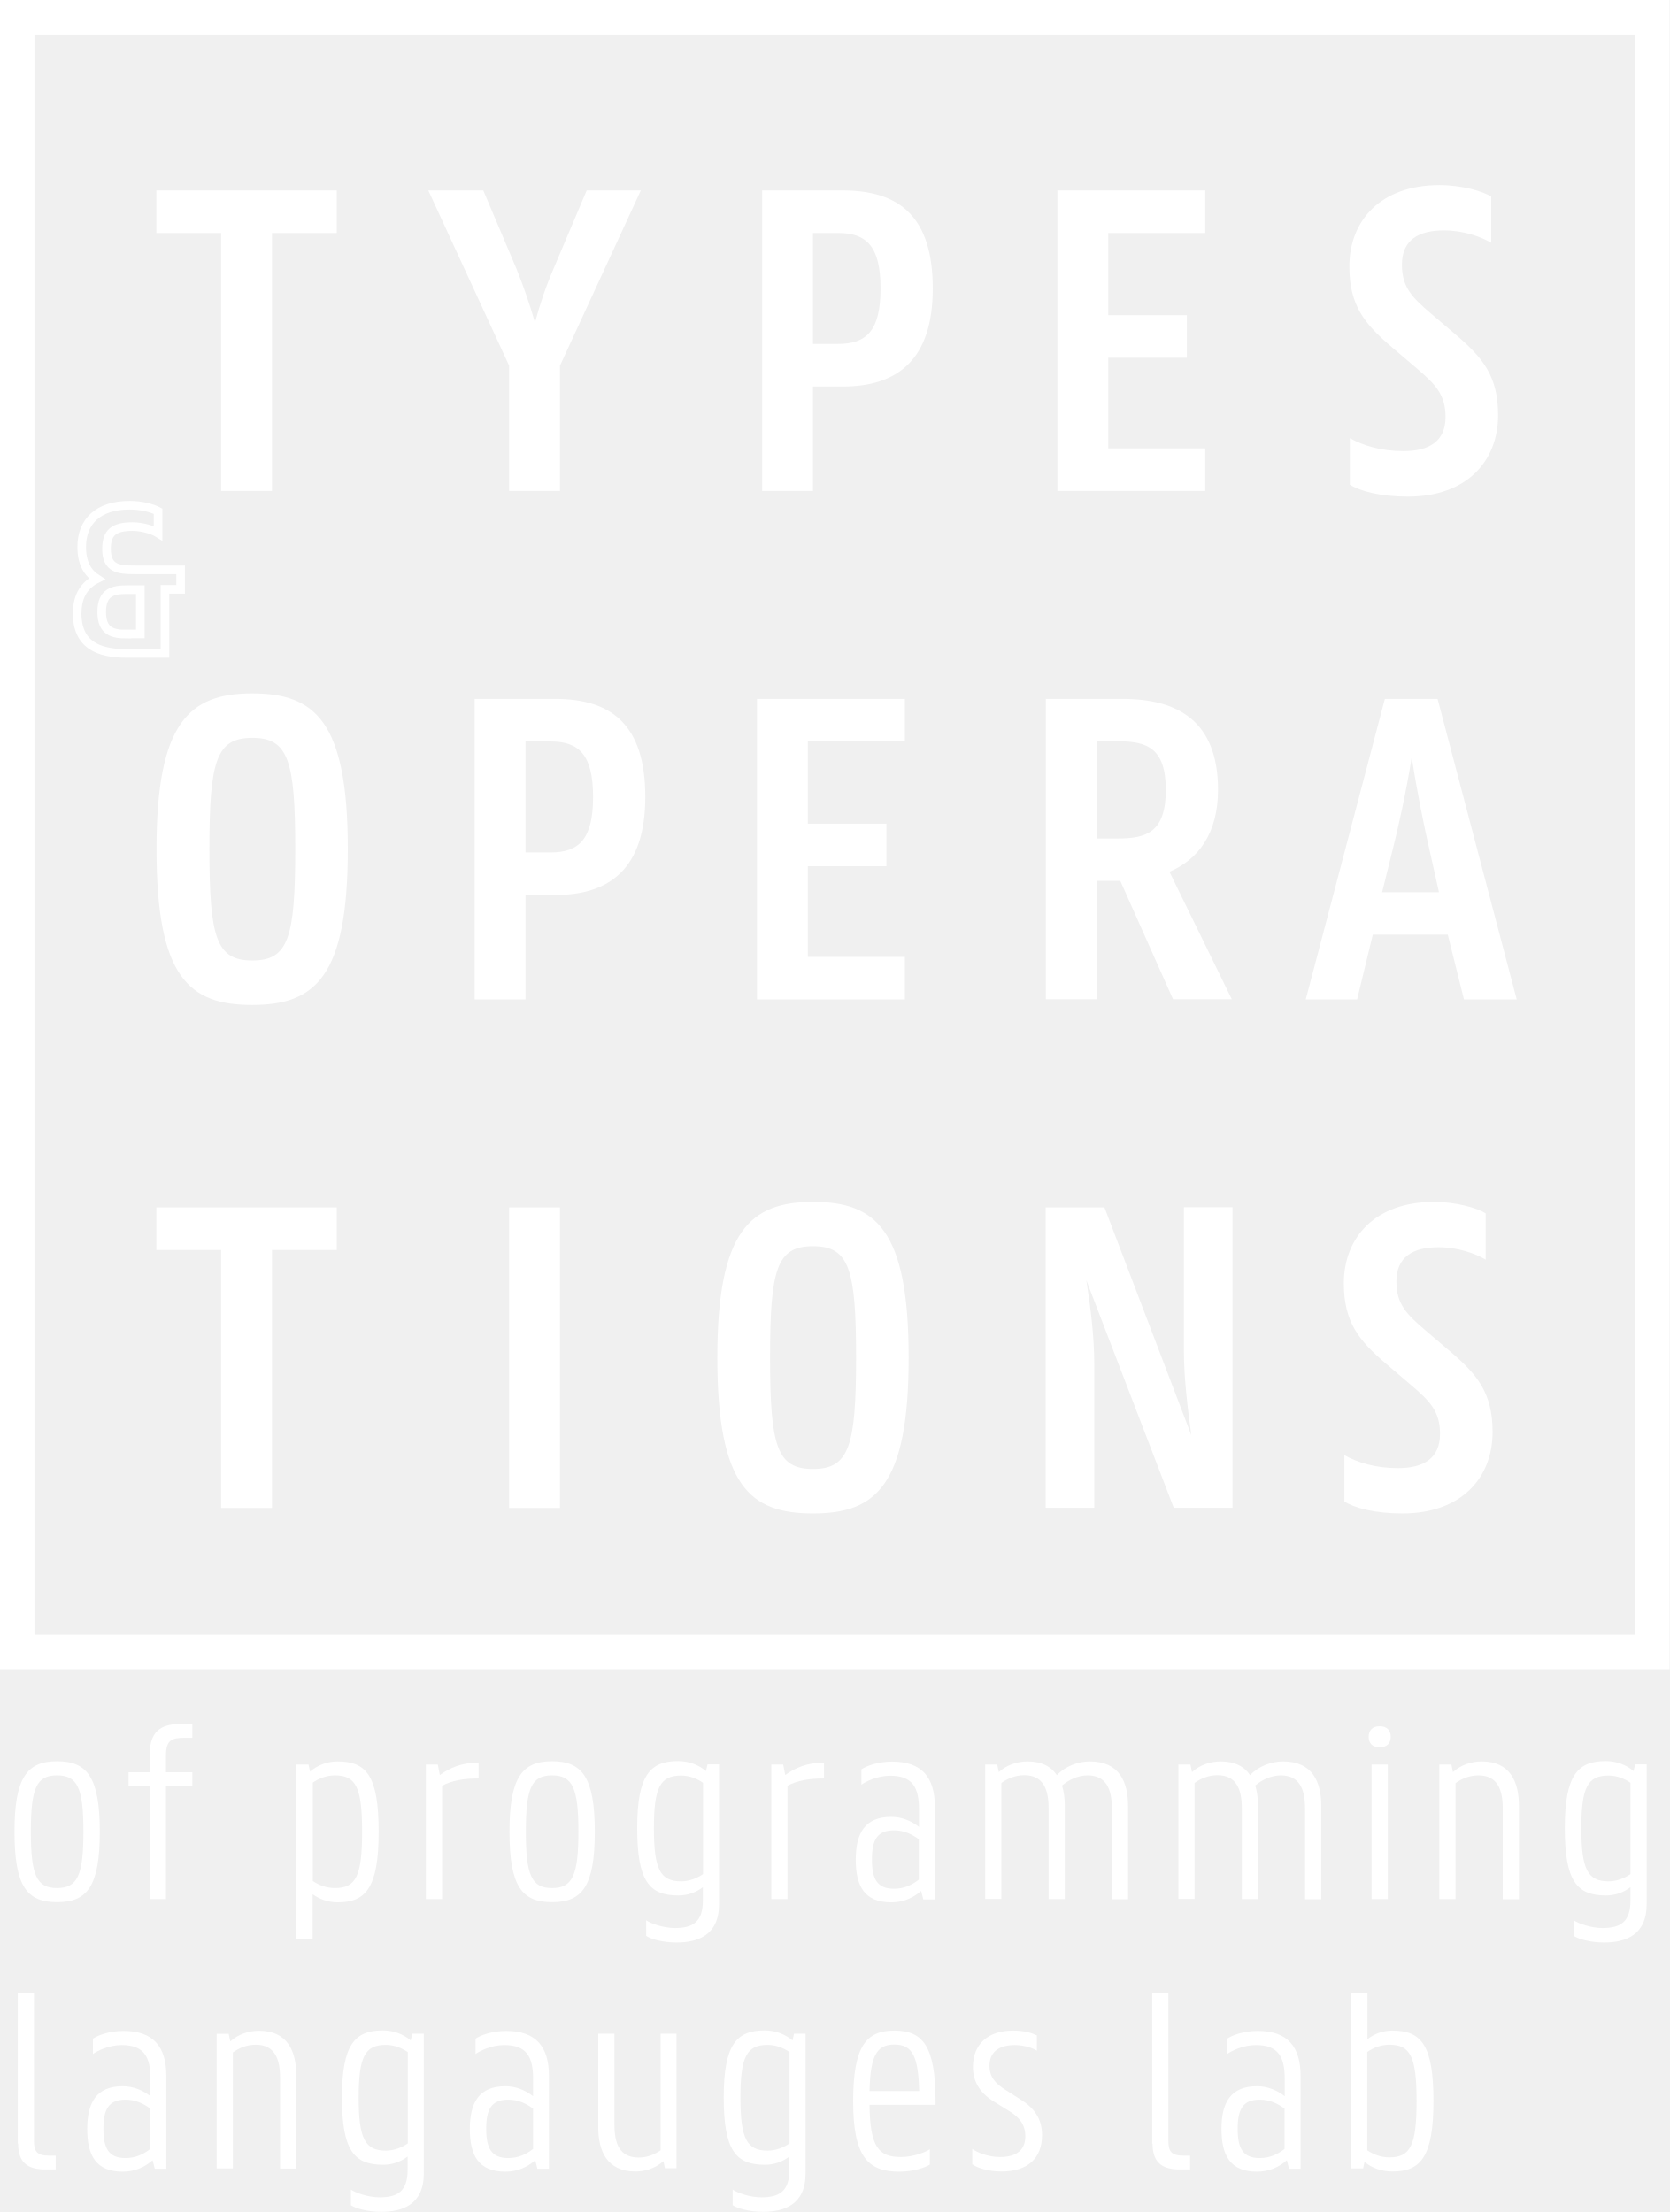
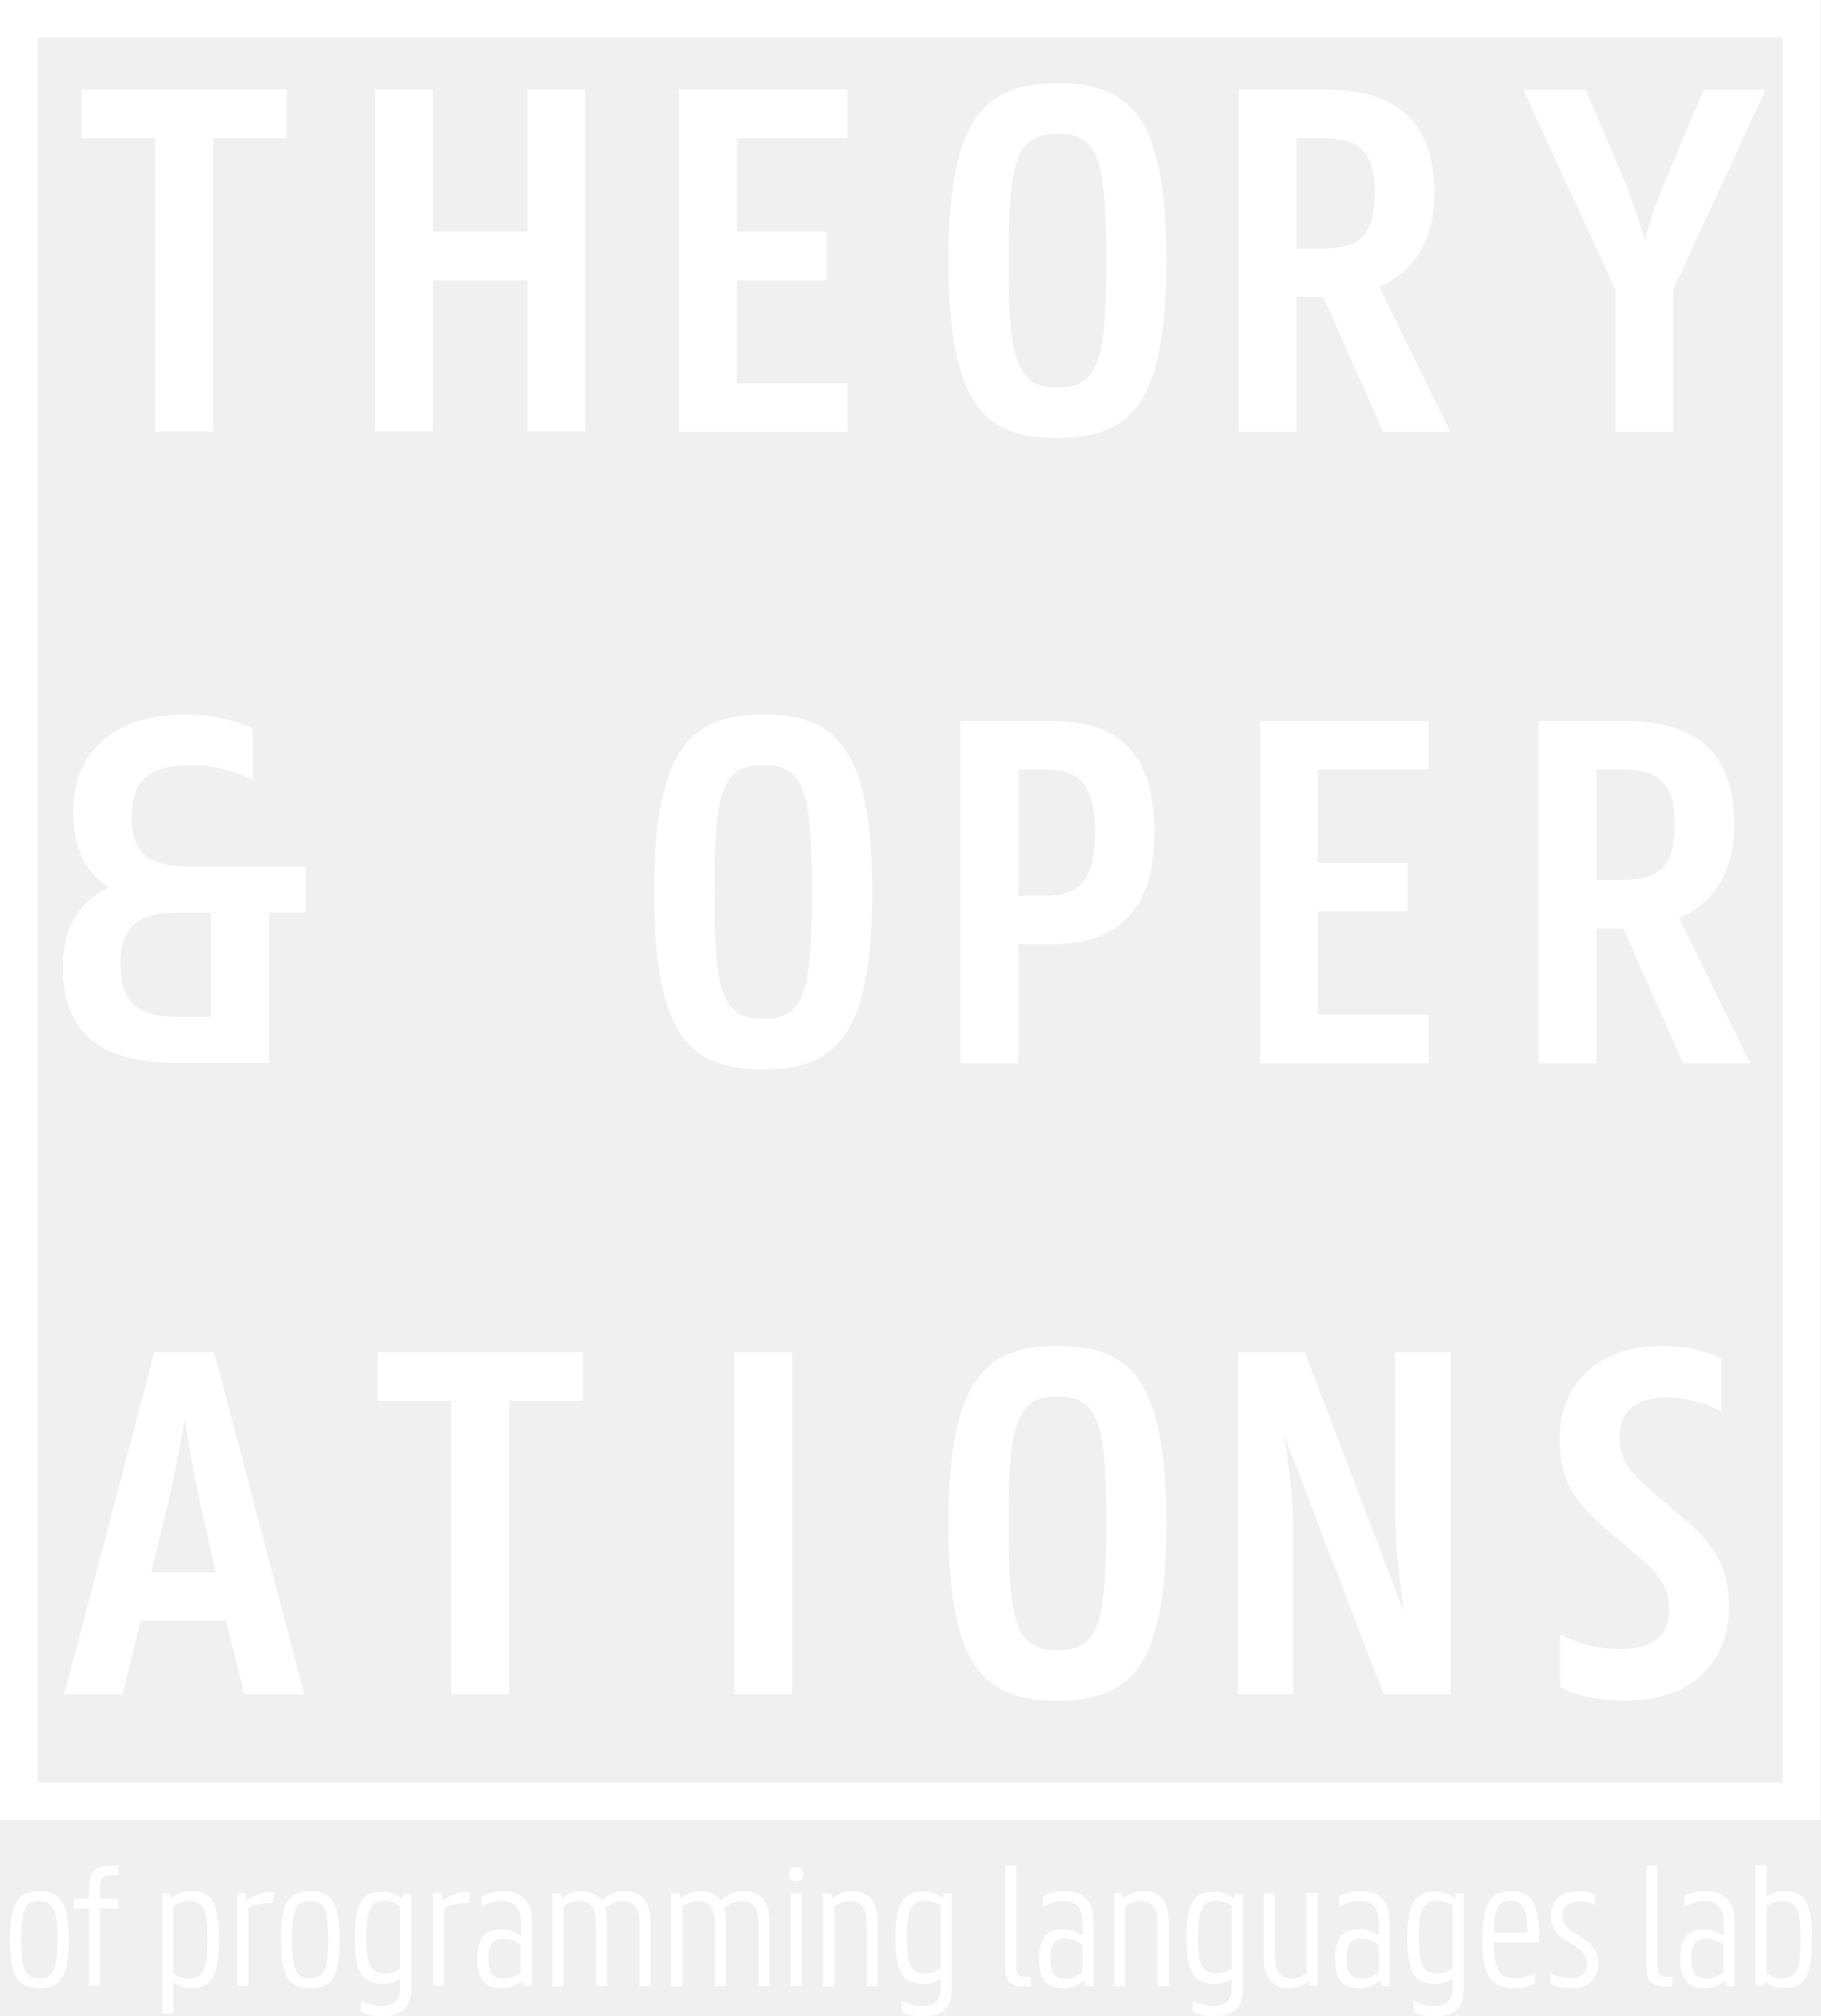
- <svg xmlns="http://www.w3.org/2000/svg" id="b" viewBox="0 0 96.87 128.37">
+ <svg xmlns="http://www.w3.org/2000/svg" id="b" viewBox="0 0 96.87 107.29">
  <defs>
-     <style>.d{fill:#fff;}.e{fill:none;stroke:#fff;stroke-width:.5px;}</style>
+     <style>.e{fill:#fff;}</style>
  </defs>
  <g id="c">
-     <path class="d" d="M9.08,11.05h10.46v2.47h-3.76v14.97h-2.95v-14.97h-3.76v-2.47Z" />
-     <path class="d" d="M29.54,21.22l-4.69-10.17h3.19l1.93,4.56c.4.99.78,2.09,1.07,3.11.27-1.02.64-2.12,1.07-3.11l1.93-4.56h3.14l-4.69,10.17v7.27h-2.95v-7.27Z" />
-     <path class="d" d="M44.22,11.05h4.67c3.3,0,5.23,1.53,5.23,5.69s-2.07,5.69-5.23,5.69h-1.72v6.06h-2.95V11.05ZM47.17,13.52v6.44h1.45c1.64,0,2.47-.75,2.47-3.22s-.83-3.22-2.47-3.22h-1.45Z" />
-     <path class="d" d="M61.35,11.05h8.58v2.47h-5.63v4.77h4.56v2.47h-4.56v5.26h5.63v2.47h-8.58V11.05Z" />
-     <path class="d" d="M78.32,28.11v-2.68c.78.43,1.8.75,3.11.75,1.48,0,2.44-.56,2.44-1.98,0-1.31-.59-1.9-1.69-2.84l-1.42-1.21c-1.61-1.37-2.47-2.44-2.47-4.69,0-2.66,1.82-4.72,5.23-4.72,1.26,0,2.52.35,3,.67v2.68c-.59-.35-1.61-.72-2.74-.72-1.48,0-2.44.56-2.44,1.99,0,1.31.59,1.9,1.69,2.84l1.42,1.21c1.61,1.37,2.47,2.44,2.47,4.69,0,2.66-1.82,4.72-5.23,4.72-1.61,0-2.79-.32-3.38-.7Z" />
-     <path class="d" d="M9.08,49.28c0-7.35,1.9-9.04,5.55-9.04s5.55,1.61,5.55,9.04-1.9,9.04-5.55,9.04-5.55-1.58-5.55-9.04ZM17.13,49.28c0-5.15-.4-6.46-2.49-6.46s-2.49,1.31-2.49,6.46.4,6.46,2.49,6.46,2.49-1.31,2.49-6.46Z" />
-     <path class="d" d="M27.54,40.56h4.67c3.3,0,5.23,1.53,5.23,5.69s-2.07,5.69-5.23,5.69h-1.72v6.06h-2.95v-17.44ZM30.49,43.03v6.44h1.45c1.64,0,2.47-.75,2.47-3.22s-.83-3.22-2.47-3.22h-1.45Z" />
-     <path class="d" d="M43.92,40.56h8.58v2.47h-5.63v4.77h4.56v2.47h-4.56v5.26h5.63v2.47h-8.58v-17.44Z" />
-     <path class="d" d="M60.69,40.56h4.43c3.19,0,5.55,1.26,5.55,5.28,0,2.52-1.15,4.05-2.82,4.75l3.62,7.4h-3.41l-3.06-6.87h-1.37v6.87h-2.95v-17.44ZM63.64,43.03v5.63h1.21c1.66,0,2.79-.35,2.79-2.82s-1.13-2.82-2.79-2.82h-1.21Z" />
-     <path class="d" d="M80.35,40.56h3.06l4.59,17.44h-3.06l-.94-3.76h-4.35l-.91,3.76h-2.98l4.59-17.44ZM80.19,51.78h3.3l-.56-2.5c-.27-1.18-.72-3.33-1.02-5.34-.32,2.01-.8,4.16-1.1,5.34l-.62,2.5Z" />
-     <path class="d" d="M9.08,70.07h10.46v2.47h-3.76v14.97h-2.95v-14.97h-3.76v-2.47Z" />
-     <path class="d" d="M29.54,70.07h2.95v17.44h-2.95v-17.44Z" />
-     <path class="d" d="M41.62,78.79c0-7.35,1.9-9.04,5.55-9.04s5.55,1.61,5.55,9.04-1.9,9.04-5.55,9.04-5.55-1.58-5.55-9.04ZM49.67,78.79c0-5.15-.4-6.47-2.5-6.47s-2.49,1.31-2.49,6.47.4,6.46,2.49,6.46,2.5-1.31,2.5-6.46Z" />
-     <path class="d" d="M60.67,70.07h3.41l5.04,13.22c-.21-1.56-.43-3.3-.43-4.91v-8.32h2.82v17.44h-3.41l-5.07-13.2c.24,1.53.46,3.27.46,4.88v8.32h-2.82v-17.44Z" />
-     <path class="d" d="M78,87.13v-2.68c.78.43,1.8.75,3.11.75,1.48,0,2.44-.56,2.44-1.99,0-1.31-.59-1.9-1.69-2.84l-1.42-1.21c-1.61-1.37-2.47-2.44-2.47-4.69,0-2.66,1.82-4.72,5.23-4.72,1.26,0,2.52.35,3,.67v2.68c-.59-.35-1.61-.72-2.74-.72-1.48,0-2.44.56-2.44,1.99,0,1.31.59,1.9,1.69,2.84l1.42,1.21c1.61,1.37,2.47,2.44,2.47,4.69,0,2.66-1.82,4.72-5.23,4.72-1.61,0-2.79-.32-3.38-.7Z" />
-     <path class="d" d="M.84,106.3c0-3.14.73-4.09,2.47-4.09s2.48.92,2.48,4.09-.73,4.09-2.48,4.09-2.47-.92-2.47-4.09ZM4.84,106.3c0-2.53-.34-3.27-1.53-3.27s-1.52.73-1.52,3.27.34,3.27,1.52,3.27,1.53-.73,1.53-3.27Z" />
-     <path class="d" d="M7.46,102.85h1.23v-1.08c0-1.48.88-1.72,1.81-1.72h.66v.8h-.44c-.77,0-1.09.14-1.09,1.03v.97h1.53v.81h-1.53v6.55h-.94v-6.55h-1.23v-.81Z" />
-     <path class="d" d="M17.21,102.4h.69l.09.41c.42-.36.98-.59,1.59-.59,1.69,0,2.39.84,2.39,4.09s-.75,4.09-2.38,4.09c-.56,0-1.06-.19-1.45-.47v2.62h-.94v-10.16ZM18.15,103.46v5.7c.33.23.78.41,1.28.41,1.22,0,1.58-.69,1.58-3.27s-.36-3.27-1.58-3.27c-.5,0-.95.19-1.28.42Z" />
-     <path class="d" d="M24.71,102.4h.69l.12.61c.58-.42,1.27-.72,2.25-.72v.92c-.89,0-1.55.12-2.12.42v6.58h-.94v-7.81Z" />
-     <path class="d" d="M29.56,106.3c0-3.14.73-4.09,2.47-4.09s2.48.92,2.48,4.09-.73,4.09-2.48,4.09-2.47-.92-2.47-4.09ZM33.56,106.3c0-2.53-.34-3.27-1.53-3.27s-1.52.73-1.52,3.27.34,3.27,1.52,3.27,1.53-.73,1.53-3.27Z" />
-     <path class="d" d="M37.49,112.35v-.91c.27.19,1,.45,1.67.45,1.02,0,1.62-.34,1.62-1.59v-.78c-.39.3-.88.48-1.42.48-1.69,0-2.39-.83-2.39-3.91s.75-3.89,2.38-3.89c.61,0,1.19.22,1.61.58l.09-.39h.67v8.11c0,1.81-1.23,2.23-2.47,2.23-.8,0-1.5-.2-1.77-.39ZM40.79,108.76v-5.3c-.33-.23-.78-.42-1.27-.42-1.22,0-1.58.69-1.58,3.06s.36,3.08,1.58,3.08c.48,0,.94-.19,1.27-.42Z" />
-     <path class="d" d="M44.75,102.4h.69l.12.61c.58-.42,1.27-.72,2.25-.72v.92c-.89,0-1.55.12-2.12.42v6.58h-.94v-7.81Z" />
-     <path class="d" d="M53.44,109.74c-.47.41-1.05.66-1.73.66-1.56,0-2.06-.95-2.06-2.48s.53-2.48,2.06-2.48c.61,0,1.16.23,1.61.58v-1.02c0-1.28-.39-1.95-1.67-1.95-.75,0-1.42.34-1.67.52v-.89c.28-.19.94-.45,1.78-.45,1.72,0,2.48.91,2.48,2.61v5.39h-.67l-.12-.47ZM53.31,109.08v-2.34c-.38-.28-.84-.52-1.44-.52-.98,0-1.28.56-1.28,1.69s.3,1.7,1.28,1.7c.59,0,1.06-.23,1.44-.53Z" />
-     <path class="d" d="M57.17,102.4h.69l.09.44c.45-.41,1.06-.62,1.67-.62.83,0,1.38.31,1.7.8.48-.52,1.23-.8,1.91-.8,1.72,0,2.22,1.2,2.22,2.58v5.42h-.94v-5.27c0-1.08-.3-1.92-1.41-1.92-.56,0-1.11.27-1.48.59.11.36.16.77.16,1.17v5.42h-.94v-5.27c0-1.08-.3-1.92-1.41-1.92-.53,0-.98.2-1.33.45v6.73h-.94v-7.81Z" />
-     <path class="d" d="M68.38,102.4h.69l.09.44c.45-.41,1.06-.62,1.67-.62.83,0,1.38.31,1.7.8.48-.52,1.23-.8,1.91-.8,1.72,0,2.22,1.2,2.22,2.58v5.42h-.94v-5.27c0-1.08-.3-1.92-1.41-1.92-.56,0-1.11.27-1.48.59.11.36.16.77.16,1.17v5.42h-.94v-5.27c0-1.08-.3-1.92-1.41-1.92-.53,0-.98.2-1.33.45v6.73h-.94v-7.81Z" />
-     <path class="d" d="M79.41,100.79c0-.38.23-.61.64-.61s.64.23.64.61-.22.61-.64.61-.64-.23-.64-.61ZM79.58,102.4h.94v7.81h-.94v-7.81Z" />
-     <path class="d" d="M83.52,102.4h.69l.09.44c.45-.41,1.06-.62,1.67-.62,1.66,0,2.16,1.2,2.16,2.58v5.42h-.94v-5.27c0-1.08-.3-1.92-1.41-1.92-.53,0-.98.2-1.33.45v6.73h-.94v-7.81Z" />
-     <path class="d" d="M91.31,112.35v-.91c.27.19,1,.45,1.67.45,1.02,0,1.62-.34,1.62-1.59v-.78c-.39.3-.88.48-1.42.48-1.69,0-2.39-.83-2.39-3.91s.75-3.89,2.38-3.89c.61,0,1.19.22,1.61.58l.09-.39h.67v8.11c0,1.81-1.23,2.23-2.47,2.23-.8,0-1.5-.2-1.77-.39ZM94.6,108.76v-5.3c-.33-.23-.78-.42-1.27-.42-1.22,0-1.58.69-1.58,3.06s.36,3.08,1.58,3.08c.48,0,.94-.19,1.27-.42Z" />
-     <path class="d" d="M1.03,124.4v-8.72h.94v8.53c0,.62.14.89.88.89h.38v.8h-.59c-.88,0-1.59-.27-1.59-1.5Z" />
-     <path class="d" d="M8.85,125.37c-.47.41-1.05.66-1.73.66-1.56,0-2.06-.95-2.06-2.48s.53-2.48,2.06-2.48c.61,0,1.16.23,1.61.58v-1.02c0-1.28-.39-1.95-1.67-1.95-.75,0-1.42.34-1.67.52v-.89c.28-.19.94-.45,1.78-.45,1.72,0,2.48.91,2.48,2.61v5.39h-.67l-.12-.47ZM8.72,124.71v-2.34c-.38-.28-.84-.52-1.44-.52-.98,0-1.28.56-1.28,1.69s.3,1.7,1.28,1.7c.59,0,1.06-.23,1.44-.53Z" />
-     <path class="d" d="M12.58,118.03h.69l.09.44c.45-.41,1.06-.62,1.67-.62,1.66,0,2.16,1.2,2.16,2.58v5.42h-.94v-5.27c0-1.08-.3-1.92-1.41-1.92-.53,0-.98.2-1.33.45v6.73h-.94v-7.81Z" />
-     <path class="d" d="M20.36,127.98v-.91c.27.19,1,.45,1.67.45,1.02,0,1.62-.34,1.62-1.59v-.78c-.39.3-.88.48-1.42.48-1.69,0-2.39-.83-2.39-3.91s.75-3.89,2.38-3.89c.61,0,1.19.22,1.61.58l.09-.39h.67v8.11c0,1.81-1.23,2.23-2.47,2.23-.8,0-1.5-.2-1.77-.39ZM23.66,124.39v-5.3c-.33-.23-.78-.42-1.27-.42-1.22,0-1.58.69-1.58,3.06s.36,3.08,1.58,3.08c.48,0,.94-.19,1.27-.42Z" />
-     <path class="d" d="M31.05,125.37c-.47.41-1.05.66-1.73.66-1.56,0-2.06-.95-2.06-2.48s.53-2.48,2.06-2.48c.61,0,1.16.23,1.61.58v-1.02c0-1.28-.39-1.95-1.67-1.95-.75,0-1.42.34-1.67.52v-.89c.28-.19.94-.45,1.78-.45,1.72,0,2.48.91,2.48,2.61v5.39h-.67l-.12-.47ZM30.93,124.71v-2.34c-.38-.28-.84-.52-1.44-.52-.98,0-1.28.56-1.28,1.69s.3,1.7,1.28,1.7c.59,0,1.06-.23,1.44-.53Z" />
-     <path class="d" d="M38.48,125.43c-.45.39-1.02.59-1.61.59-1.66,0-2.16-1.2-2.16-2.58v-5.42h.94v5.27c0,1.12.3,1.92,1.41,1.92.52,0,.92-.19,1.27-.42v-6.77h.92v7.81h-.67l-.09-.41Z" />
-     <path class="d" d="M42.51,127.98v-.91c.27.19,1,.45,1.67.45,1.02,0,1.62-.34,1.62-1.59v-.78c-.39.3-.88.48-1.42.48-1.69,0-2.39-.83-2.39-3.91s.75-3.89,2.38-3.89c.61,0,1.19.22,1.61.58l.09-.39h.67v8.11c0,1.81-1.23,2.23-2.47,2.23-.8,0-1.5-.2-1.77-.39ZM45.81,124.39v-5.3c-.33-.23-.78-.42-1.27-.42-1.22,0-1.58.69-1.58,3.06s.36,3.08,1.58,3.08c.48,0,.94-.19,1.27-.42Z" />
-     <path class="d" d="M49.5,121.95c0-3.2.75-4.11,2.39-4.11s2.39.88,2.39,4.09v.22h-3.83c.03,2.47.53,3.03,1.83,3.03.69,0,1.42-.28,1.67-.45v.89c-.27.17-.95.41-1.78.41-1.84,0-2.67-.91-2.67-4.08ZM50.45,121.35h2.88c-.05-2.02-.39-2.7-1.44-2.7s-1.39.69-1.44,2.7Z" />
-     <path class="d" d="M56.41,125.62v-.91c.27.19.89.47,1.61.47,1.03,0,1.47-.47,1.47-1.2,0-.69-.36-1.11-.89-1.44l-.95-.59c-.84-.52-1.2-1.2-1.2-2,0-1.33.88-2.11,2.33-2.11.67,0,1.08.14,1.38.28v.89c-.2-.14-.72-.33-1.28-.33-1,0-1.47.47-1.47,1.2,0,.69.38,1.05.91,1.39l.97.62c.86.55,1.17,1.23,1.17,2.02,0,1.31-.8,2.11-2.36,2.11-.73,0-1.39-.2-1.67-.41Z" />
-     <path class="d" d="M66.85,124.4v-8.72h.94v8.53c0,.62.14.89.88.89h.38v.8h-.59c-.88,0-1.59-.27-1.59-1.5Z" />
-     <path class="d" d="M74.66,125.37c-.47.41-1.05.66-1.73.66-1.56,0-2.06-.95-2.06-2.48s.53-2.48,2.06-2.48c.61,0,1.16.23,1.61.58v-1.02c0-1.28-.39-1.95-1.67-1.95-.75,0-1.42.34-1.67.52v-.89c.28-.19.94-.45,1.78-.45,1.72,0,2.48.91,2.48,2.61v5.39h-.67l-.12-.47ZM74.53,124.71v-2.34c-.38-.28-.84-.52-1.44-.52-.98,0-1.28.56-1.28,1.69s.3,1.7,1.28,1.7c.59,0,1.06-.23,1.44-.53Z" />
-     <path class="d" d="M78.4,115.68h.94v2.66c.38-.3.88-.5,1.44-.5,1.69,0,2.39.84,2.39,4.09s-.75,4.09-2.38,4.09c-.62,0-1.2-.2-1.62-.56l-.08.38h-.69v-10.16ZM79.33,119.09v5.7c.33.23.78.41,1.28.41,1.22,0,1.58-.69,1.58-3.27s-.36-3.27-1.58-3.27c-.5,0-.95.19-1.28.42Z" />
-     <path class="d" d="M94.87,2v92.87H2V2h92.87M96.87,0H0v96.87h96.87V0h0Z" />
-     <path class="e" d="M4.48,35.57c0-1.05.47-1.65,1.14-1.98-.53-.34-.88-.9-.88-1.85,0-1.46.94-2.42,2.78-2.42.68,0,1.29.16,1.65.35v1.27c-.29-.18-.9-.38-1.48-.38-1.09,0-1.51.35-1.51,1.3,0,1.14.71,1.21,1.61,1.21h2.69v1.13h-.91v3.72h-2.21c-1.7,0-2.89-.52-2.89-2.37ZM7.36,36.79h.78v-2.57h-.78c-.79,0-1.46.14-1.46,1.29s.65,1.29,1.46,1.29Z" />
+     <g id="d">
+       <path class="e" d="M.53,103.23c0-1.98.46-2.58,1.56-2.58s1.57.58,1.57,2.58-.46,2.58-1.57,2.58-1.56-.58-1.56-2.58ZM3.06,103.23c0-1.6-.22-2.06-.97-2.06s-.96.46-.96,2.06.22,2.06.96,2.06.97-.46.97-2.06Z" />
+       <path class="e" d="M3.96,101.05h.78v-.68c0-.94.55-1.08,1.14-1.08h.41v.5h-.28c-.48,0-.69.09-.69.65v.61h.97v.51h-.97v4.13h-.59v-4.13h-.78v-.51Z" />
+       <path class="e" d="M8.64,100.76h.43l.06.26c.27-.23.62-.38,1.01-.38,1.06,0,1.51.53,1.51,2.58s-.47,2.58-1.5,2.58c-.35,0-.67-.12-.92-.3v1.66h-.59v-6.41ZM9.23,101.43v3.6c.21.15.49.26.81.26.77,0,1-.43,1-2.06s-.23-2.06-1-2.06c-.32,0-.6.12-.81.27Z" />
+       <path class="e" d="M12.63,100.76h.43l.08.38c.36-.27.8-.45,1.42-.45v.58c-.56,0-.98.08-1.34.27v4.15h-.59v-4.93Z" />
+       <path class="e" d="M14.95,103.23c0-1.98.46-2.58,1.56-2.58s1.57.58,1.57,2.58-.46,2.58-1.57,2.58-1.56-.58-1.56-2.58ZM17.47,103.23c0-1.6-.22-2.06-.97-2.06s-.96.46-.96,2.06.22,2.06.96,2.06.97-.46.97-2.06Z" />
+       <path class="e" d="M19.21,107.04v-.57c.17.12.63.29,1.05.29.64,0,1.03-.22,1.03-1v-.49c-.25.19-.55.31-.9.31-1.06,0-1.51-.52-1.51-2.46s.47-2.45,1.5-2.45c.38,0,.75.14,1.02.36l.06-.25h.42v5.12c0,1.14-.78,1.41-1.56,1.41-.5,0-.95-.13-1.11-.25ZM21.29,104.77v-3.34c-.21-.15-.49-.27-.8-.27-.77,0-1,.43-1,1.93s.23,1.94,1,1.94c.31,0,.59-.12.8-.27Z" />
+       <path class="e" d="M23.05,100.76h.43l.08.38c.36-.27.8-.45,1.42-.45v.58c-.56,0-.98.08-1.34.27v4.15h-.59v-4.93Z" />
+       <path class="e" d="M27.79,105.4c-.3.26-.66.41-1.09.41-.99,0-1.3-.6-1.3-1.57s.33-1.57,1.3-1.57c.38,0,.73.15,1.02.37v-.64c0-.81-.25-1.23-1.05-1.23-.47,0-.9.22-1.05.33v-.56c.18-.12.59-.29,1.12-.29,1.08,0,1.57.57,1.57,1.65v3.4h-.42l-.08-.3ZM27.71,104.98v-1.48c-.24-.18-.53-.33-.91-.33-.62,0-.81.35-.81,1.06s.19,1.07.81,1.07c.37,0,.67-.15.91-.33Z" />
+       <path class="e" d="M29.41,100.76h.43l.06.28c.29-.26.67-.39,1.05-.39.52,0,.87.2,1.07.5.31-.33.78-.5,1.2-.5,1.08,0,1.4.76,1.4,1.63v3.42h-.59v-3.32c0-.68-.19-1.21-.89-1.21-.35,0-.7.17-.94.37.07.23.1.48.1.74v3.42h-.59v-3.32c0-.68-.19-1.21-.89-1.21-.34,0-.62.13-.84.29v4.25h-.59v-4.93Z" />
+       <path class="e" d="M35.74,100.76h.43l.06.28c.29-.26.67-.39,1.05-.39.52,0,.87.2,1.07.5.31-.33.78-.5,1.2-.5,1.08,0,1.4.76,1.4,1.63v3.42h-.59v-3.32c0-.68-.19-1.21-.89-1.21-.35,0-.7.17-.94.37.07.23.1.48.1.74v3.42h-.59v-3.32c0-.68-.19-1.21-.89-1.21-.34,0-.62.13-.84.29v4.25h-.59v-4.93Z" />
+       <path class="e" d="M41.96,99.75c0-.24.15-.38.4-.38s.4.15.4.38-.14.38-.4.38-.4-.15-.4-.38ZM42.07,100.76h.59v4.93h-.59v-4.93Z" />
+       <path class="e" d="M43.81,100.76h.43l.06.28c.29-.26.67-.39,1.05-.39,1.04,0,1.36.76,1.36,1.63v3.42h-.59v-3.32c0-.68-.19-1.21-.89-1.21-.33,0-.62.13-.84.29v4.25h-.59v-4.93Z" />
+       <path class="e" d="M47.98,107.04v-.57c.17.12.63.29,1.05.29.64,0,1.03-.22,1.03-1v-.49c-.25.19-.55.31-.9.31-1.06,0-1.51-.52-1.51-2.46s.47-2.45,1.5-2.45c.38,0,.75.14,1.02.36l.06-.25h.42v5.12c0,1.14-.78,1.41-1.56,1.41-.5,0-.95-.13-1.11-.25ZM50.06,104.77v-3.34c-.21-.15-.49-.27-.8-.27-.77,0-1,.43-1,1.93s.23,1.94,1,1.94c.31,0,.59-.12.8-.27Z" />
+       <path class="e" d="M53.49,104.78v-5.5h.59v5.38c0,.39.09.56.55.56h.24v.5h-.37c-.55,0-1.01-.17-1.01-.95Z" />
+       <path class="e" d="M57.68,105.4c-.3.26-.66.41-1.09.41-.99,0-1.3-.6-1.3-1.57s.33-1.57,1.3-1.57c.38,0,.73.15,1.02.37v-.64c0-.81-.25-1.23-1.05-1.23-.47,0-.9.22-1.06.33v-.56c.18-.12.59-.29,1.12-.29,1.08,0,1.57.57,1.57,1.65v3.4h-.42l-.08-.3ZM57.6,104.98v-1.48c-.24-.18-.53-.33-.91-.33-.62,0-.81.35-.81,1.06s.19,1.07.81,1.07c.37,0,.67-.15.91-.33Z" />
+       <path class="e" d="M59.3,100.76h.43l.06.28c.29-.26.67-.39,1.05-.39,1.04,0,1.36.76,1.36,1.63v3.42h-.59v-3.32c0-.68-.19-1.21-.89-1.21-.33,0-.62.13-.84.29v4.25h-.59v-4.93Z" />
+       <path class="e" d="M63.47,107.04v-.57c.17.12.63.29,1.05.29.64,0,1.03-.22,1.03-1v-.49c-.25.19-.55.31-.9.31-1.06,0-1.51-.52-1.51-2.46s.47-2.45,1.5-2.45c.38,0,.75.14,1.02.36l.06-.25h.42v5.12c0,1.14-.78,1.41-1.56,1.41-.5,0-.95-.13-1.11-.25ZM65.55,104.77v-3.34c-.21-.15-.49-.27-.8-.27-.77,0-1,.43-1,1.93s.23,1.94,1,1.94c.31,0,.59-.12.8-.27Z" />
+       <path class="e" d="M69.63,105.44c-.29.25-.64.37-1.02.37-1.04,0-1.36-.76-1.36-1.63v-3.42h.59v3.32c0,.71.19,1.21.89,1.21.33,0,.58-.12.8-.27v-4.27h.58v4.93h-.42l-.06-.26Z" />
+       <path class="e" d="M73.44,105.4c-.3.26-.66.41-1.09.41-.99,0-1.3-.6-1.3-1.57s.33-1.57,1.3-1.57c.38,0,.73.15,1.02.37v-.64c0-.81-.25-1.23-1.05-1.23-.47,0-.9.22-1.06.33v-.56c.18-.12.59-.29,1.12-.29,1.08,0,1.57.57,1.57,1.65v3.4h-.42l-.08-.3ZM73.37,104.98v-1.48c-.24-.18-.53-.33-.91-.33-.62,0-.81.35-.81,1.06s.19,1.07.81,1.07c.37,0,.67-.15.91-.33Z" />
+       <path class="e" d="M75.22,107.04v-.57c.17.12.63.29,1.05.29.64,0,1.03-.22,1.03-1v-.49c-.25.19-.55.31-.9.31-1.06,0-1.51-.52-1.51-2.46s.47-2.45,1.5-2.45c.38,0,.75.14,1.02.36l.06-.25h.42v5.12c0,1.14-.78,1.41-1.56,1.41-.5,0-.95-.13-1.11-.25ZM77.3,104.77v-3.34c-.21-.15-.49-.27-.8-.27-.77,0-1,.43-1,1.93s.23,1.94,1,1.94c.31,0,.59-.12.8-.27Z" />
+       <path class="e" d="M78.89,103.24c0-2.02.47-2.59,1.51-2.59s1.51.55,1.51,2.58v.14h-2.42c.02,1.56.33,1.91,1.15,1.91.43,0,.9-.18,1.05-.29v.56c-.17.11-.6.26-1.12.26-1.16,0-1.69-.57-1.69-2.57ZM79.49,102.86h1.81c-.03-1.27-.25-1.71-.91-1.71s-.88.43-.91,1.71Z" />
+       <path class="e" d="M82.5,105.55v-.57c.17.12.56.3,1.02.3.65,0,.93-.3.93-.76,0-.43-.23-.7-.56-.91l-.6-.37c-.53-.33-.76-.76-.76-1.26,0-.84.55-1.33,1.47-1.33.42,0,.68.09.87.18v.56c-.13-.09-.45-.21-.81-.21-.63,0-.93.3-.93.76,0,.43.24.66.57.88l.61.39c.54.35.74.78.74,1.27,0,.83-.5,1.33-1.49,1.33-.46,0-.88-.13-1.05-.26Z" />
+       <path class="e" d="M87.61,104.78v-5.5h.59v5.38c0,.39.09.56.55.56h.24v.5h-.37c-.55,0-1.01-.17-1.01-.95Z" />
+       <path class="e" d="M91.8,105.4c-.3.26-.66.41-1.09.41-.99,0-1.3-.6-1.3-1.57s.33-1.57,1.3-1.57c.38,0,.73.15,1.02.37v-.64c0-.81-.25-1.23-1.05-1.23-.47,0-.9.22-1.06.33v-.56c.18-.12.59-.29,1.12-.29,1.08,0,1.57.57,1.57,1.65v3.4h-.42l-.08-.3ZM91.72,104.98v-1.48c-.24-.18-.53-.33-.91-.33-.62,0-.81.35-.81,1.06s.19,1.07.81,1.07c.37,0,.67-.15.91-.33Z" />
+       <path class="e" d="M93.42,99.28h.59v1.68c.24-.19.55-.32.91-.32,1.06,0,1.51.53,1.51,2.58s-.47,2.58-1.5,2.58c-.39,0-.76-.13-1.03-.35l-.05.24h-.43v-6.41ZM94.01,101.43v3.6c.21.15.49.26.81.26.77,0,1-.43,1-2.06s-.23-2.06-1-2.06c-.32,0-.6.12-.81.27Z" />
+       <path class="e" d="M4.34,4.77h10.92v2.58h-3.92v15.62h-3.08V7.35h-3.92v-2.58Z" />
+       <path class="e" d="M28.07,14.91h-5.04v8.06h-3.08V4.77h3.08v7.56h5.04v-7.56h3.08v18.2h-3.08v-8.06Z" />
+       <path class="e" d="M36.13,4.77h8.96v2.58h-5.88v4.98h4.76v2.58h-4.76v5.49h5.88v2.58h-8.96V4.77Z" />
+       <path class="e" d="M50.47,13.87c0-7.67,1.99-9.44,5.8-9.44s5.8,1.68,5.8,9.44-1.99,9.44-5.8,9.44-5.8-1.65-5.8-9.44ZM58.87,13.87c0-5.38-.42-6.75-2.6-6.75s-2.6,1.37-2.6,6.75.42,6.75,2.6,6.75,2.6-1.37,2.6-6.75Z" />
+       <path class="e" d="M65.91,4.77h4.62c3.33,0,5.8,1.32,5.8,5.52,0,2.63-1.2,4.23-2.94,4.96l3.78,7.73h-3.56l-3.19-7.17h-1.43v7.17h-3.08V4.77ZM68.99,7.35v5.88h1.26c1.74,0,2.91-.36,2.91-2.94s-1.18-2.94-2.91-2.94h-1.26Z" />
+       <path class="e" d="M85.96,15.39l-4.9-10.61h3.33l2.02,4.76c.42,1.04.81,2.18,1.12,3.25.28-1.06.67-2.21,1.12-3.25l2.02-4.76h3.28l-4.9,10.61v7.59h-3.08v-7.59Z" />
+       <path class="e" d="M3.34,51.48c0-2.27,1.01-3.56,2.46-4.26-1.15-.73-1.9-1.93-1.9-3.98,0-3.14,2.02-5.21,5.99-5.21,1.46,0,2.77.34,3.56.76v2.74c-.62-.39-1.93-.81-3.19-.81-2.35,0-3.25.76-3.25,2.8,0,2.46,1.54,2.6,3.47,2.6h5.8v2.44h-1.96v8.01h-4.76c-3.67,0-6.22-1.12-6.22-5.1ZM9.55,54.11h1.68v-5.54h-1.68c-1.71,0-3.14.31-3.14,2.77s1.4,2.77,3.14,2.77Z" />
+       <path class="e" d="M34.81,47.47c0-7.67,1.99-9.44,5.8-9.44s5.8,1.68,5.8,9.44-1.99,9.44-5.8,9.44-5.8-1.65-5.8-9.44ZM43.21,47.47c0-5.38-.42-6.75-2.6-6.75s-2.6,1.37-2.6,6.75.42,6.75,2.6,6.75,2.6-1.37,2.6-6.75Z" />
+       <path class="e" d="M51.1,38.37h4.87c3.44,0,5.46,1.6,5.46,5.94s-2.16,5.94-5.46,5.94h-1.79v6.33h-3.08v-18.2ZM54.18,40.95v6.72h1.51c1.71,0,2.58-.78,2.58-3.36s-.87-3.36-2.58-3.36h-1.51Z" />
+       <path class="e" d="M67.06,38.37h8.96v2.58h-5.88v4.98h4.76v2.58h-4.76v5.49h5.88v2.58h-8.96v-18.2Z" />
+       <path class="e" d="M81.87,38.37h4.62c3.33,0,5.8,1.32,5.8,5.52,0,2.63-1.2,4.23-2.94,4.96l3.78,7.73h-3.56l-3.19-7.17h-1.43v7.17h-3.08v-18.2ZM84.95,40.95v5.88h1.26c1.74,0,2.91-.36,2.91-2.94s-1.18-2.94-2.91-2.94h-1.26Z" />
+       <path class="e" d="M8.21,71.97h3.19l4.79,18.2h-3.19l-.98-3.92h-4.54l-.95,3.92h-3.11l4.79-18.2ZM8.04,83.68h3.44l-.59-2.6c-.28-1.23-.76-3.47-1.06-5.57-.34,2.1-.84,4.34-1.15,5.57l-.64,2.6Z" />
+       <path class="e" d="M20.09,71.97h10.92v2.58h-3.92v15.62h-3.08v-15.62h-3.92v-2.58Z" />
+       <path class="e" d="M39.07,71.97h3.08v18.2h-3.08v-18.2Z" />
+       <path class="e" d="M50.47,81.07c0-7.67,1.99-9.44,5.8-9.44s5.8,1.68,5.8,9.44-1.99,9.44-5.8,9.44-5.8-1.65-5.8-9.44ZM58.87,81.07c0-5.38-.42-6.75-2.6-6.75s-2.6,1.37-2.6,6.75.42,6.75,2.6,6.75,2.6-1.37,2.6-6.75Z" />
+       <path class="e" d="M65.88,71.97h3.56l5.26,13.8c-.22-1.62-.45-3.44-.45-5.12v-8.68h2.94v18.2h-3.56l-5.29-13.78c.25,1.6.48,3.42.48,5.1v8.68h-2.94v-18.2Z" />
+       <path class="e" d="M83.02,89.78v-2.8c.81.45,1.88.78,3.25.78,1.54,0,2.55-.59,2.55-2.07,0-1.37-.62-1.99-1.76-2.97l-1.48-1.26c-1.68-1.43-2.58-2.55-2.58-4.9,0-2.77,1.9-4.93,5.46-4.93,1.32,0,2.63.36,3.14.7v2.8c-.62-.36-1.68-.76-2.86-.76-1.54,0-2.55.59-2.55,2.07,0,1.37.62,1.99,1.76,2.97l1.48,1.26c1.68,1.43,2.58,2.55,2.58,4.9,0,2.77-1.9,4.93-5.46,4.93-1.68,0-2.91-.34-3.53-.73Z" />
+       <path class="e" d="M94.87,2v92.87H2V2h92.87M96.87,0H0v96.87h96.87V0h0Z" />
+     </g>
  </g>
</svg>
